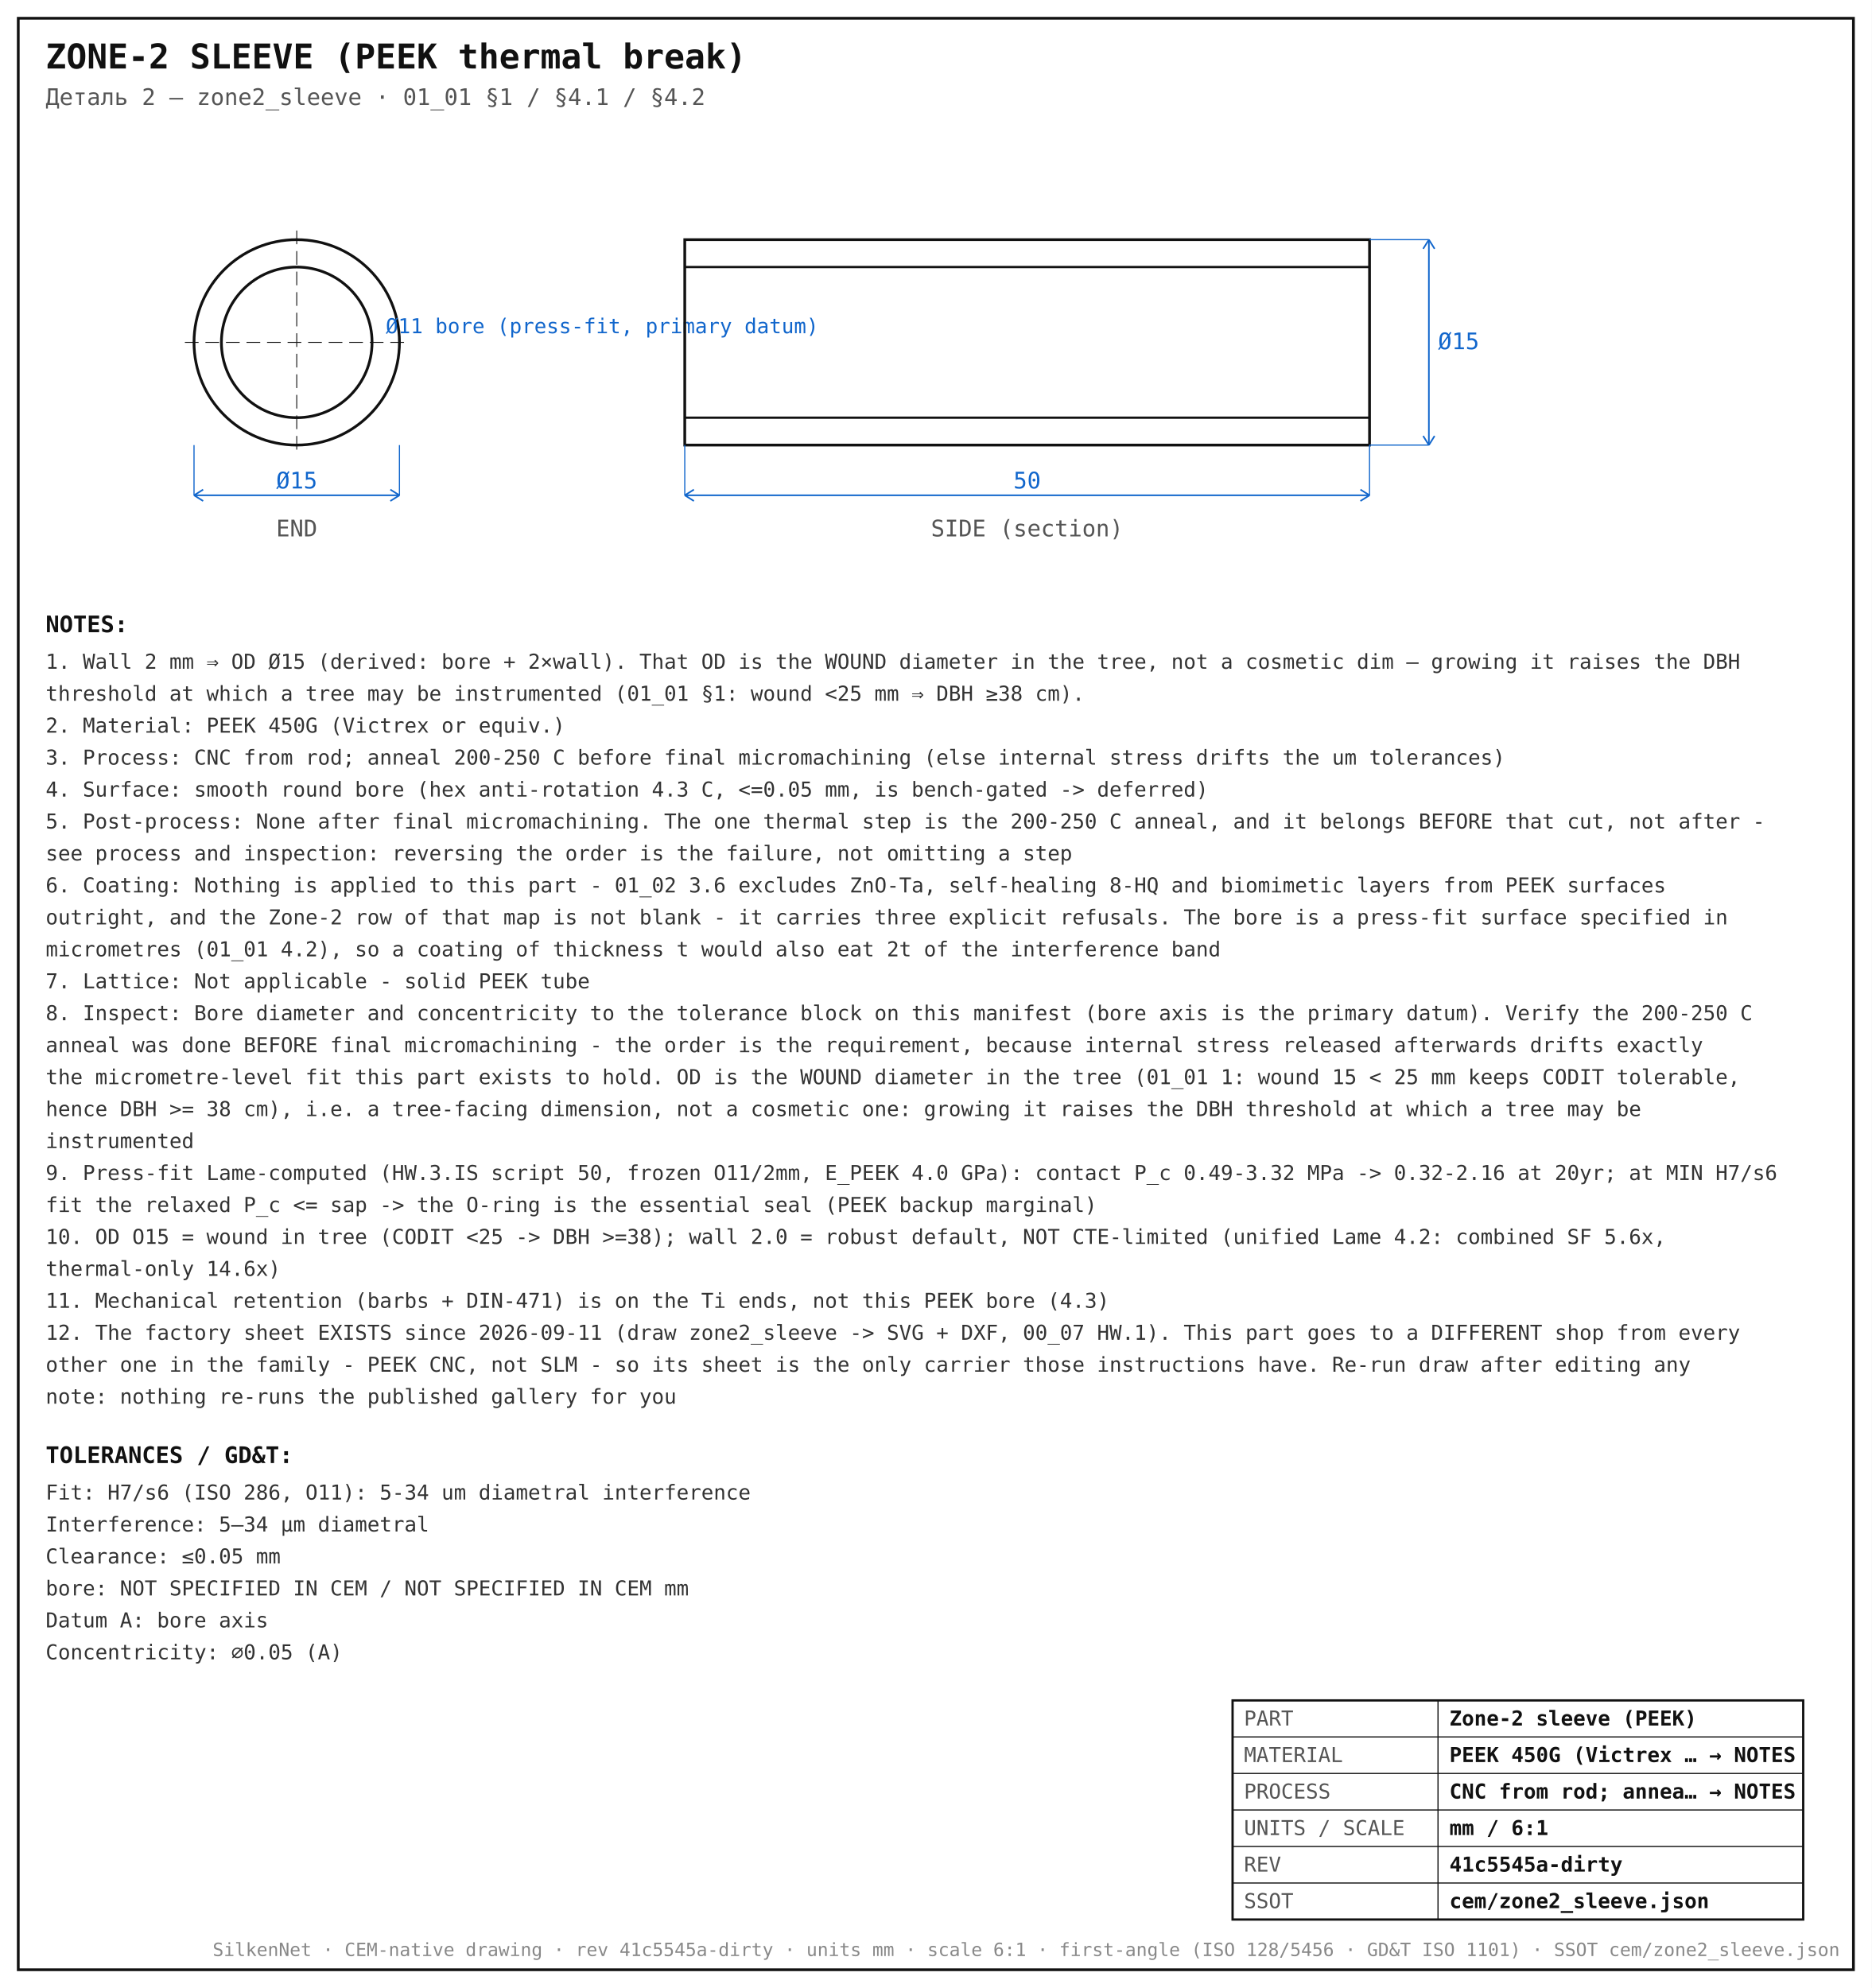
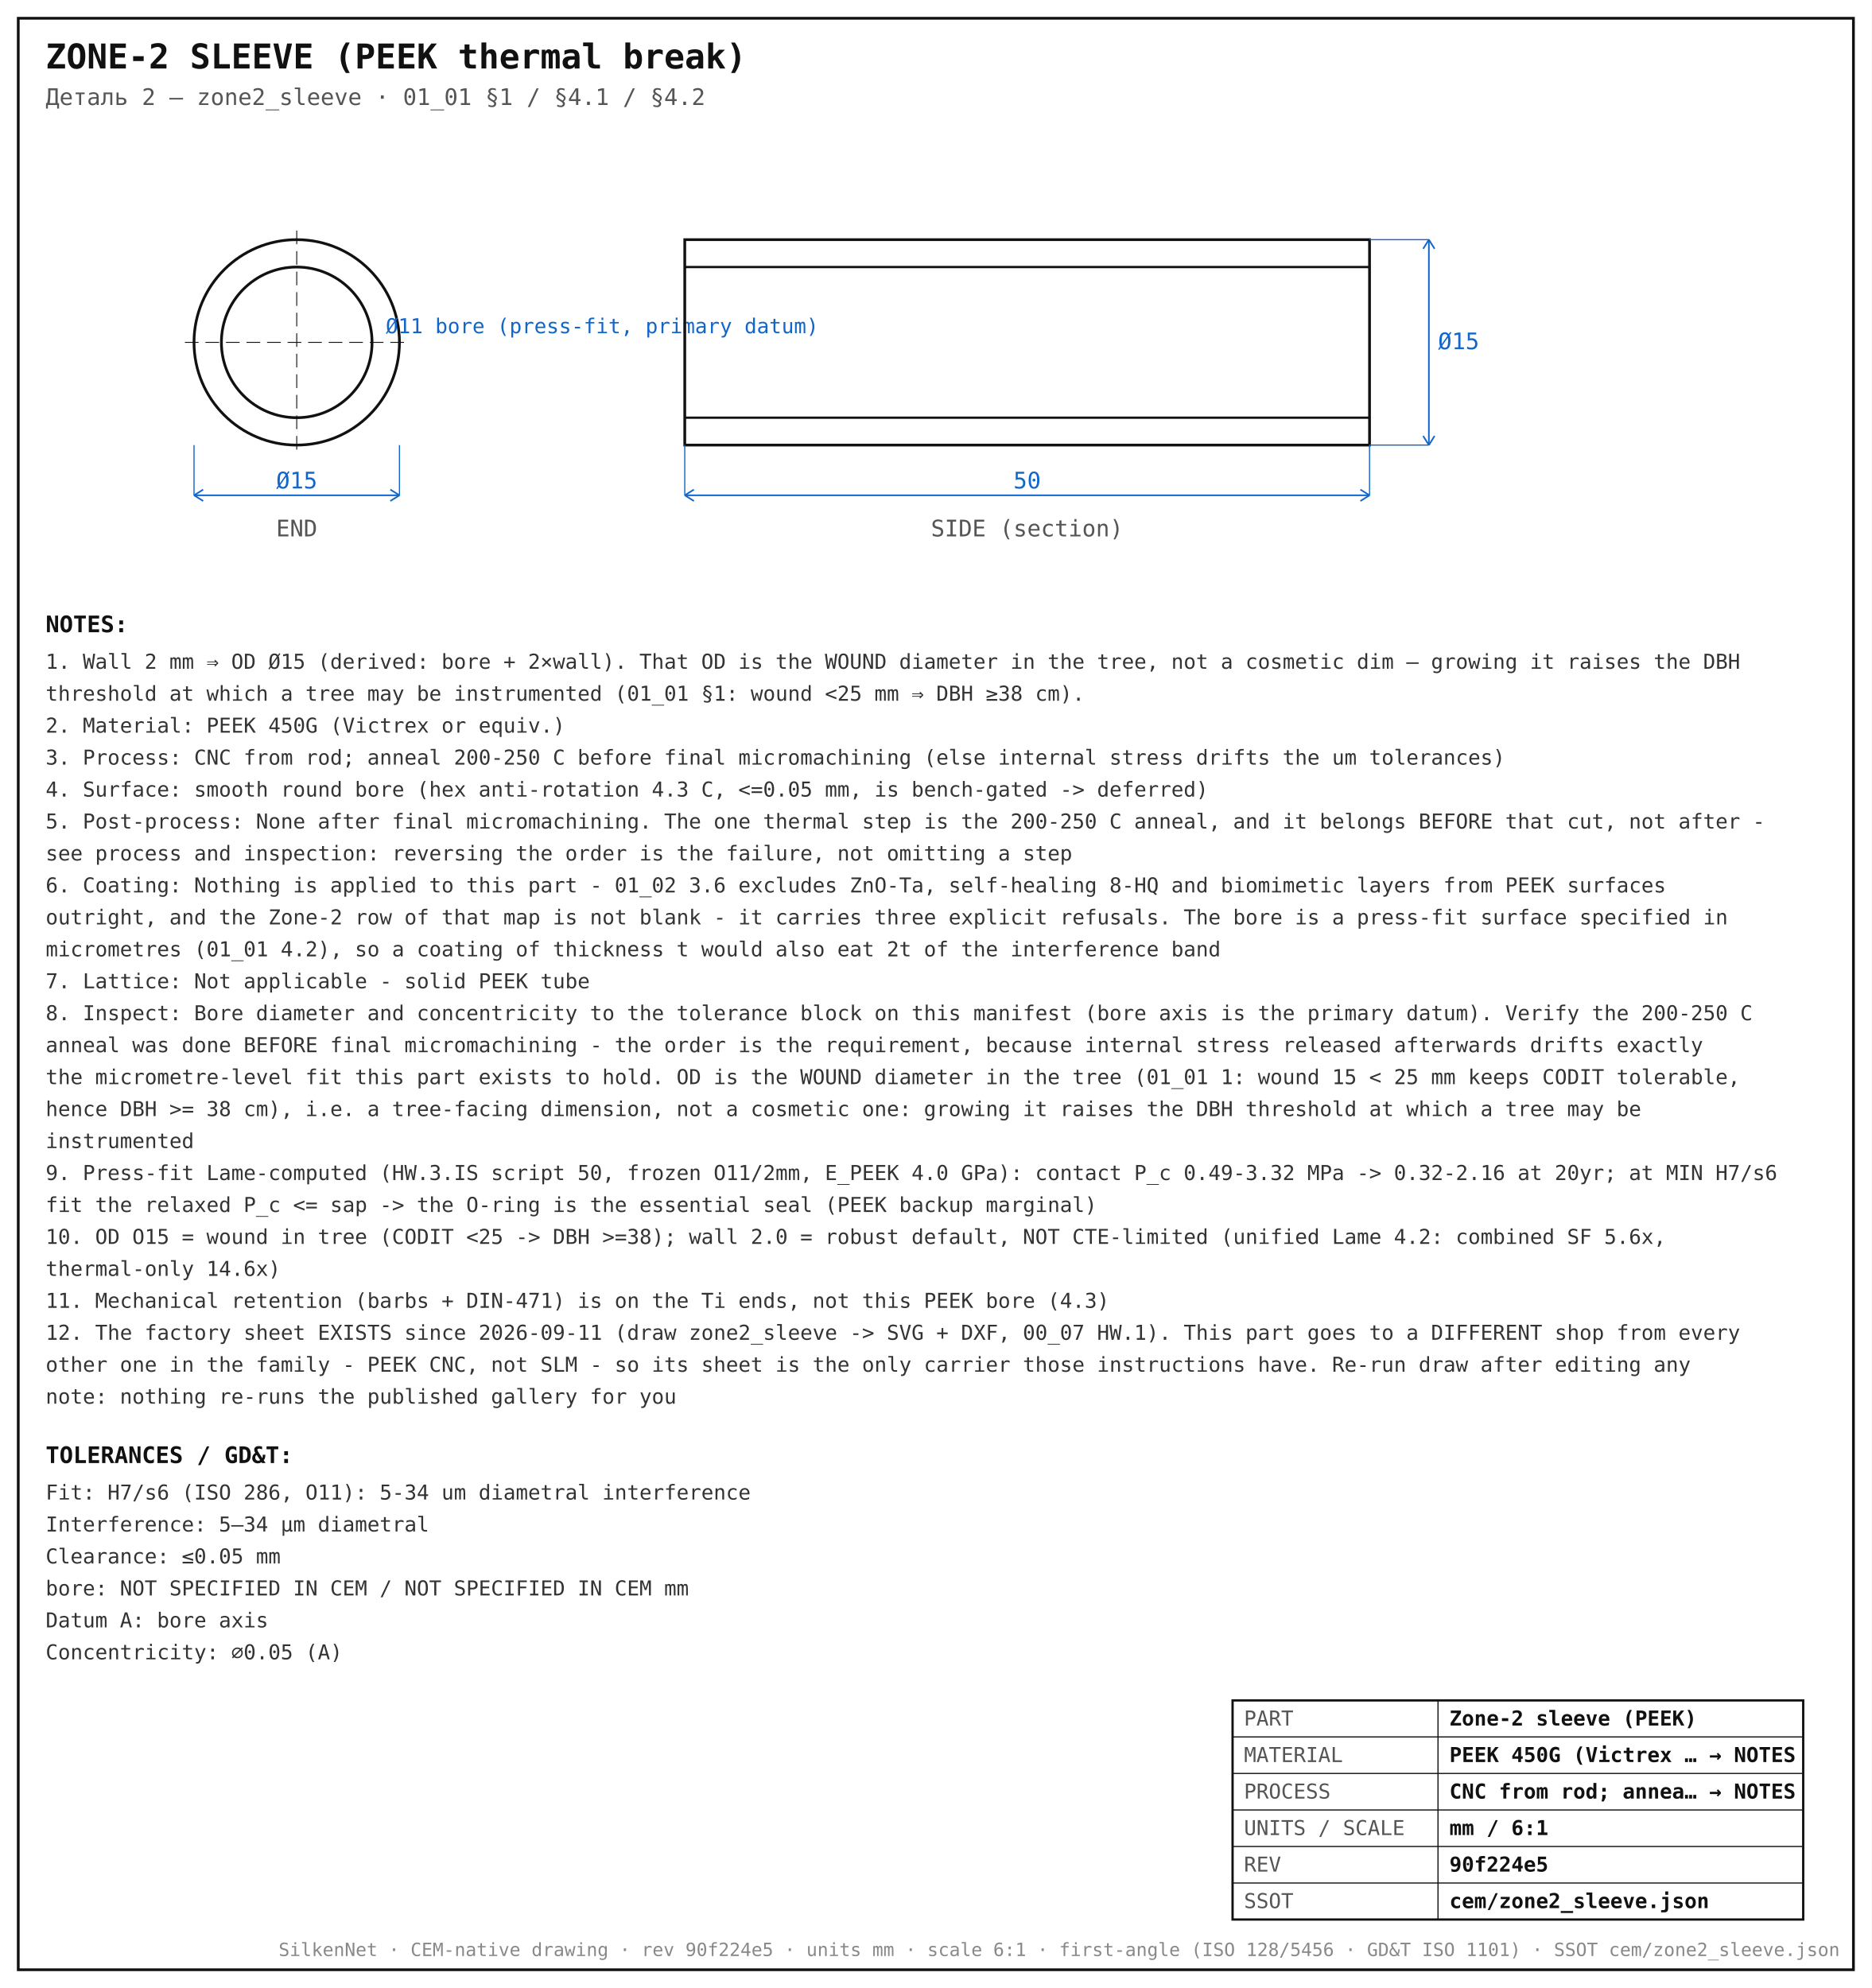
<svg xmlns="http://www.w3.org/2000/svg" width="820" height="871" viewBox="0 0 820 871">
  <rect x="0" y="0" width="820" height="871" fill="white" />
  <rect x="8" y="8" width="804" height="855" fill="none" stroke="#111" stroke-width="1.2" />
  <text x="20" y="30" font-family="monospace" font-size="15" text-anchor="start" fill="#111" font-weight="bold">ZONE-2 SLEEVE  (PEEK thermal break)</text>
  <text x="20" y="46" font-family="monospace" font-size="10" text-anchor="start" fill="#555" font-weight="normal">Деталь 2 — zone2_sleeve · 01_01 §1 / §4.1 / §4.2</text>
  <circle cx="130" cy="150" r="45" fill="none" stroke="#111" stroke-width="1.2" />
  <circle cx="130" cy="150" r="33" fill="none" stroke="#111" stroke-width="1.2" />
  <line x1="81" y1="150" x2="179" y2="150" stroke="#111" stroke-width="0.4" stroke-dasharray="6 3" />
  <line x1="130" y1="101" x2="130" y2="199" stroke="#111" stroke-width="0.4" stroke-dasharray="6 3" />
  <text x="130" y="235" font-family="monospace" font-size="10" text-anchor="middle" fill="#555" font-weight="normal">END</text>
  <line x1="85" y1="195" x2="85" y2="217" stroke="#1166cc" stroke-width="0.5" />
  <line x1="175" y1="195" x2="175" y2="217" stroke="#1166cc" stroke-width="0.5" />
  <line x1="85" y1="217" x2="175" y2="217" stroke="#1166cc" stroke-width="0.7" />
  <line x1="85" y1="217" x2="89" y2="214.5" stroke="#1166cc" stroke-width="0.7" />
  <line x1="85" y1="217" x2="89" y2="219.5" stroke="#1166cc" stroke-width="0.7" />
  <line x1="175" y1="217" x2="171" y2="214.5" stroke="#1166cc" stroke-width="0.7" />
  <line x1="175" y1="217" x2="171" y2="219.5" stroke="#1166cc" stroke-width="0.7" />
  <text x="130" y="214" font-family="monospace" font-size="10" text-anchor="middle" fill="#1166cc" font-weight="normal">Ø15</text>
  <text x="169" y="146" font-family="monospace" font-size="9" text-anchor="start" fill="#1166cc" font-weight="normal">Ø11 bore (press-fit, primary datum)</text>
  <rect x="300" y="105" width="300" height="90" fill="none" stroke="#111" stroke-width="1.2" />
  <line x1="300" y1="117" x2="600" y2="117" stroke="#111" stroke-width="1" />
  <line x1="300" y1="183" x2="600" y2="183" stroke="#111" stroke-width="1" />
  <text x="450" y="235" font-family="monospace" font-size="10" text-anchor="middle" fill="#555" font-weight="normal">SIDE (section)</text>
  <line x1="300" y1="195" x2="300" y2="217" stroke="#1166cc" stroke-width="0.5" />
  <line x1="600" y1="195" x2="600" y2="217" stroke="#1166cc" stroke-width="0.5" />
  <line x1="300" y1="217" x2="600" y2="217" stroke="#1166cc" stroke-width="0.7" />
  <line x1="300" y1="217" x2="304" y2="214.5" stroke="#1166cc" stroke-width="0.7" />
  <line x1="300" y1="217" x2="304" y2="219.5" stroke="#1166cc" stroke-width="0.7" />
  <line x1="600" y1="217" x2="596" y2="214.5" stroke="#1166cc" stroke-width="0.7" />
  <line x1="600" y1="217" x2="596" y2="219.5" stroke="#1166cc" stroke-width="0.7" />
  <text x="450" y="214" font-family="monospace" font-size="10" text-anchor="middle" fill="#1166cc" font-weight="normal">50</text>
  <line x1="600" y1="105" x2="626" y2="105" stroke="#1166cc" stroke-width="0.5" />
  <line x1="600" y1="195" x2="626" y2="195" stroke="#1166cc" stroke-width="0.5" />
  <line x1="626" y1="105" x2="626" y2="195" stroke="#1166cc" stroke-width="0.7" />
  <line x1="626" y1="105" x2="623.5" y2="109" stroke="#1166cc" stroke-width="0.7" />
  <line x1="626" y1="105" x2="628.5" y2="109" stroke="#1166cc" stroke-width="0.7" />
  <line x1="626" y1="195" x2="623.5" y2="191" stroke="#1166cc" stroke-width="0.7" />
  <line x1="626" y1="195" x2="628.5" y2="191" stroke="#1166cc" stroke-width="0.7" />
  <text x="630" y="153" font-family="monospace" font-size="10" text-anchor="start" fill="#1166cc" font-weight="normal">Ø15</text>
  <text x="20" y="277" font-family="monospace" font-size="10" text-anchor="start" fill="#111" font-weight="bold">NOTES:</text>
  <text x="20" y="293" font-family="monospace" font-size="9" text-anchor="start" fill="#333" font-weight="normal">1. Wall 2 mm ⇒ OD Ø15 (derived: bore + 2×wall). That OD is the WOUND diameter in the tree, not a cosmetic dim — growing it raises the DBH</text>
  <text x="20" y="307" font-family="monospace" font-size="9" text-anchor="start" fill="#333" font-weight="normal">   threshold at which a tree may be instrumented (01_01 §1: wound &lt;25 mm ⇒ DBH ≥38 cm).</text>
  <text x="20" y="321" font-family="monospace" font-size="9" text-anchor="start" fill="#333" font-weight="normal">2. Material: PEEK 450G (Victrex or equiv.)</text>
  <text x="20" y="335" font-family="monospace" font-size="9" text-anchor="start" fill="#333" font-weight="normal">3. Process: CNC from rod; anneal 200-250 C before final micromachining (else internal stress drifts the um tolerances)</text>
  <text x="20" y="349" font-family="monospace" font-size="9" text-anchor="start" fill="#333" font-weight="normal">4. Surface: smooth round bore (hex anti-rotation 4.3 C, &lt;=0.05 mm, is bench-gated -&gt; deferred)</text>
  <text x="20" y="363" font-family="monospace" font-size="9" text-anchor="start" fill="#333" font-weight="normal">5. Post-process: None after final micromachining. The one thermal step is the 200-250 C anneal, and it belongs BEFORE that cut, not after -</text>
  <text x="20" y="377" font-family="monospace" font-size="9" text-anchor="start" fill="#333" font-weight="normal">   see process and inspection: reversing the order is the failure, not omitting a step</text>
  <text x="20" y="391" font-family="monospace" font-size="9" text-anchor="start" fill="#333" font-weight="normal">6. Coating: Nothing is applied to this part - 01_02 3.6 excludes ZnO-Ta, self-healing 8-HQ and biomimetic layers from PEEK surfaces</text>
  <text x="20" y="405" font-family="monospace" font-size="9" text-anchor="start" fill="#333" font-weight="normal">   outright, and the Zone-2 row of that map is not blank - it carries three explicit refusals. The bore is a press-fit surface specified in</text>
  <text x="20" y="419" font-family="monospace" font-size="9" text-anchor="start" fill="#333" font-weight="normal">   micrometres (01_01 4.2), so a coating of thickness t would also eat 2t of the interference band</text>
  <text x="20" y="433" font-family="monospace" font-size="9" text-anchor="start" fill="#333" font-weight="normal">7. Lattice: Not applicable - solid PEEK tube</text>
  <text x="20" y="447" font-family="monospace" font-size="9" text-anchor="start" fill="#333" font-weight="normal">8. Inspect: Bore diameter and concentricity to the tolerance block on this manifest (bore axis is the primary datum). Verify the 200-250 C</text>
  <text x="20" y="461" font-family="monospace" font-size="9" text-anchor="start" fill="#333" font-weight="normal">   anneal was done BEFORE final micromachining - the order is the requirement, because internal stress released afterwards drifts exactly</text>
  <text x="20" y="475" font-family="monospace" font-size="9" text-anchor="start" fill="#333" font-weight="normal">   the micrometre-level fit this part exists to hold. OD is the WOUND diameter in the tree (01_01 1: wound 15 &lt; 25 mm keeps CODIT tolerable,</text>
  <text x="20" y="489" font-family="monospace" font-size="9" text-anchor="start" fill="#333" font-weight="normal">   hence DBH &gt;= 38 cm), i.e. a tree-facing dimension, not a cosmetic one: growing it raises the DBH threshold at which a tree may be</text>
  <text x="20" y="503" font-family="monospace" font-size="9" text-anchor="start" fill="#333" font-weight="normal">   instrumented</text>
  <text x="20" y="517" font-family="monospace" font-size="9" text-anchor="start" fill="#333" font-weight="normal">9. Press-fit Lame-computed (HW.3.IS script 50, frozen O11/2mm, E_PEEK 4.0 GPa): contact P_c 0.49-3.32 MPa -&gt; 0.32-2.16 at 20yr; at MIN H7/s6</text>
  <text x="20" y="531" font-family="monospace" font-size="9" text-anchor="start" fill="#333" font-weight="normal">   fit the relaxed P_c &lt;= sap -&gt; the O-ring is the essential seal (PEEK backup marginal)</text>
  <text x="20" y="545" font-family="monospace" font-size="9" text-anchor="start" fill="#333" font-weight="normal">10. OD O15 = wound in tree (CODIT &lt;25 -&gt; DBH &gt;=38); wall 2.0 = robust default, NOT CTE-limited (unified Lame 4.2: combined SF 5.6x,</text>
  <text x="20" y="559" font-family="monospace" font-size="9" text-anchor="start" fill="#333" font-weight="normal">   thermal-only 14.6x)</text>
  <text x="20" y="573" font-family="monospace" font-size="9" text-anchor="start" fill="#333" font-weight="normal">11. Mechanical retention (barbs + DIN-471) is on the Ti ends, not this PEEK bore (4.3)</text>
  <text x="20" y="587" font-family="monospace" font-size="9" text-anchor="start" fill="#333" font-weight="normal">12. The factory sheet EXISTS since 2026-09-11 (draw zone2_sleeve -&gt; SVG + DXF, 00_07 HW.1). This part goes to a DIFFERENT shop from every</text>
  <text x="20" y="601" font-family="monospace" font-size="9" text-anchor="start" fill="#333" font-weight="normal">   other one in the family - PEEK CNC, not SLM - so its sheet is the only carrier those instructions have. Re-run draw after editing any</text>
  <text x="20" y="615" font-family="monospace" font-size="9" text-anchor="start" fill="#333" font-weight="normal">   note: nothing re-runs the published gallery for you</text>
  <text x="20" y="641" font-family="monospace" font-size="10" text-anchor="start" fill="#111" font-weight="bold">TOLERANCES / GD&amp;T:</text>
  <text x="20" y="657" font-family="monospace" font-size="9" text-anchor="start" fill="#333" font-weight="normal">Fit: H7/s6 (ISO 286, O11): 5-34 um diametral interference</text>
  <text x="20" y="671" font-family="monospace" font-size="9" text-anchor="start" fill="#333" font-weight="normal">Interference: 5–34 µm diametral</text>
  <text x="20" y="685" font-family="monospace" font-size="9" text-anchor="start" fill="#333" font-weight="normal">Clearance: ≤0.05 mm</text>
  <text x="20" y="699" font-family="monospace" font-size="9" text-anchor="start" fill="#333" font-weight="normal">bore: NOT SPECIFIED IN CEM / NOT SPECIFIED IN CEM mm</text>
  <text x="20" y="713" font-family="monospace" font-size="9" text-anchor="start" fill="#333" font-weight="normal">Datum A: bore axis</text>
  <text x="20" y="727" font-family="monospace" font-size="9" text-anchor="start" fill="#333" font-weight="normal">Concentricity: ⌀0.05 (A)</text>
  <rect x="540" y="745" width="250" height="96" fill="none" stroke="#111" stroke-width="1" />
  <line x1="630" y1="745" x2="630" y2="761" stroke="#111" stroke-width="0.5" />
  <text x="545" y="756" font-family="monospace" font-size="9" text-anchor="start" fill="#555" font-weight="normal">PART</text>
  <text x="635" y="756" font-family="monospace" font-size="9" text-anchor="start" fill="#111" font-weight="bold">Zone-2 sleeve (PEEK)</text>
  <line x1="540" y1="761" x2="790" y2="761" stroke="#111" stroke-width="0.5" />
  <line x1="630" y1="761" x2="630" y2="777" stroke="#111" stroke-width="0.5" />
  <text x="545" y="772" font-family="monospace" font-size="9" text-anchor="start" fill="#555" font-weight="normal">MATERIAL</text>
  <text x="635" y="772" font-family="monospace" font-size="9" text-anchor="start" fill="#111" font-weight="bold">PEEK 450G (Victrex … → NOTES</text>
  <line x1="540" y1="777" x2="790" y2="777" stroke="#111" stroke-width="0.5" />
  <line x1="630" y1="777" x2="630" y2="793" stroke="#111" stroke-width="0.5" />
  <text x="545" y="788" font-family="monospace" font-size="9" text-anchor="start" fill="#555" font-weight="normal">PROCESS</text>
  <text x="635" y="788" font-family="monospace" font-size="9" text-anchor="start" fill="#111" font-weight="bold">CNC from rod; annea… → NOTES</text>
  <line x1="540" y1="793" x2="790" y2="793" stroke="#111" stroke-width="0.5" />
  <line x1="630" y1="793" x2="630" y2="809" stroke="#111" stroke-width="0.5" />
  <text x="545" y="804" font-family="monospace" font-size="9" text-anchor="start" fill="#555" font-weight="normal">UNITS / SCALE</text>
  <text x="635" y="804" font-family="monospace" font-size="9" text-anchor="start" fill="#111" font-weight="bold">mm / 6:1</text>
  <line x1="540" y1="809" x2="790" y2="809" stroke="#111" stroke-width="0.5" />
  <line x1="630" y1="809" x2="630" y2="825" stroke="#111" stroke-width="0.5" />
  <text x="545" y="820" font-family="monospace" font-size="9" text-anchor="start" fill="#555" font-weight="normal">REV</text>
-   <text x="635" y="820" font-family="monospace" font-size="9" text-anchor="start" fill="#111" font-weight="bold">41c5545a-dirty</text>
+   <text x="635" y="820" font-family="monospace" font-size="9" text-anchor="start" fill="#111" font-weight="bold">90f224e5</text>
  <line x1="540" y1="825" x2="790" y2="825" stroke="#111" stroke-width="0.5" />
  <line x1="630" y1="825" x2="630" y2="841" stroke="#111" stroke-width="0.5" />
  <text x="545" y="836" font-family="monospace" font-size="9" text-anchor="start" fill="#555" font-weight="normal">SSOT</text>
  <text x="635" y="836" font-family="monospace" font-size="9" text-anchor="start" fill="#111" font-weight="bold">cem/zone2_sleeve.json</text>
-   <text x="806" y="857" font-family="monospace" font-size="8" text-anchor="end" fill="#888" font-weight="normal">SilkenNet · CEM-native drawing · rev 41c5545a-dirty · units mm · scale 6:1 · first-angle (ISO 128/5456 · GD&amp;T ISO 1101) · SSOT cem/zone2_sleeve.json</text>
+   <text x="806" y="857" font-family="monospace" font-size="8" text-anchor="end" fill="#888" font-weight="normal">SilkenNet · CEM-native drawing · rev 90f224e5 · units mm · scale 6:1 · first-angle (ISO 128/5456 · GD&amp;T ISO 1101) · SSOT cem/zone2_sleeve.json</text>
</svg>
